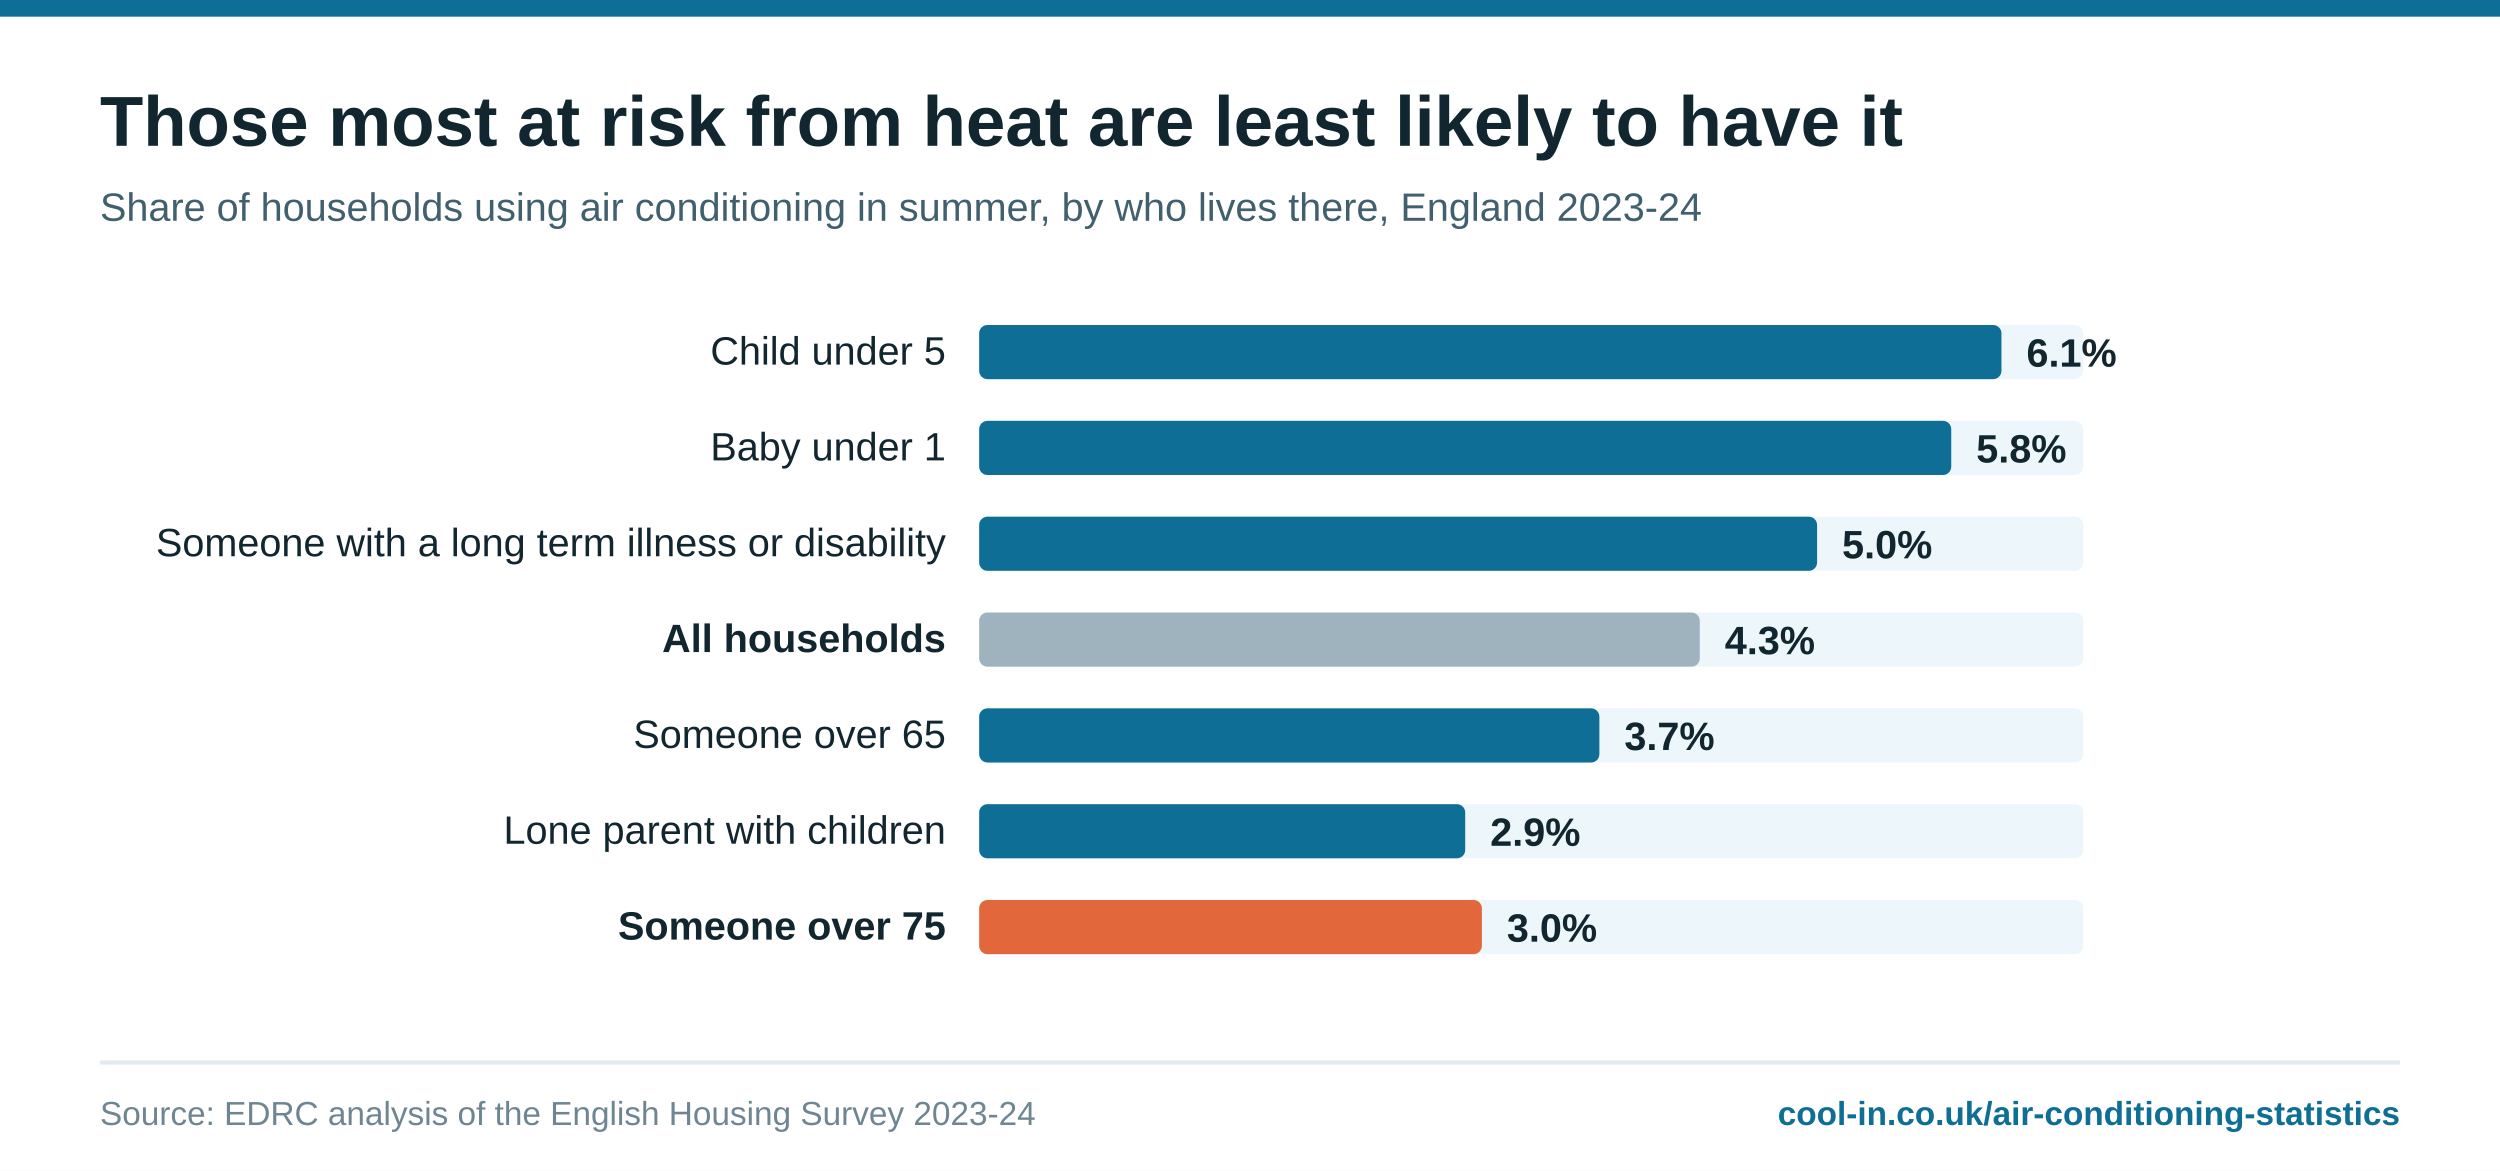
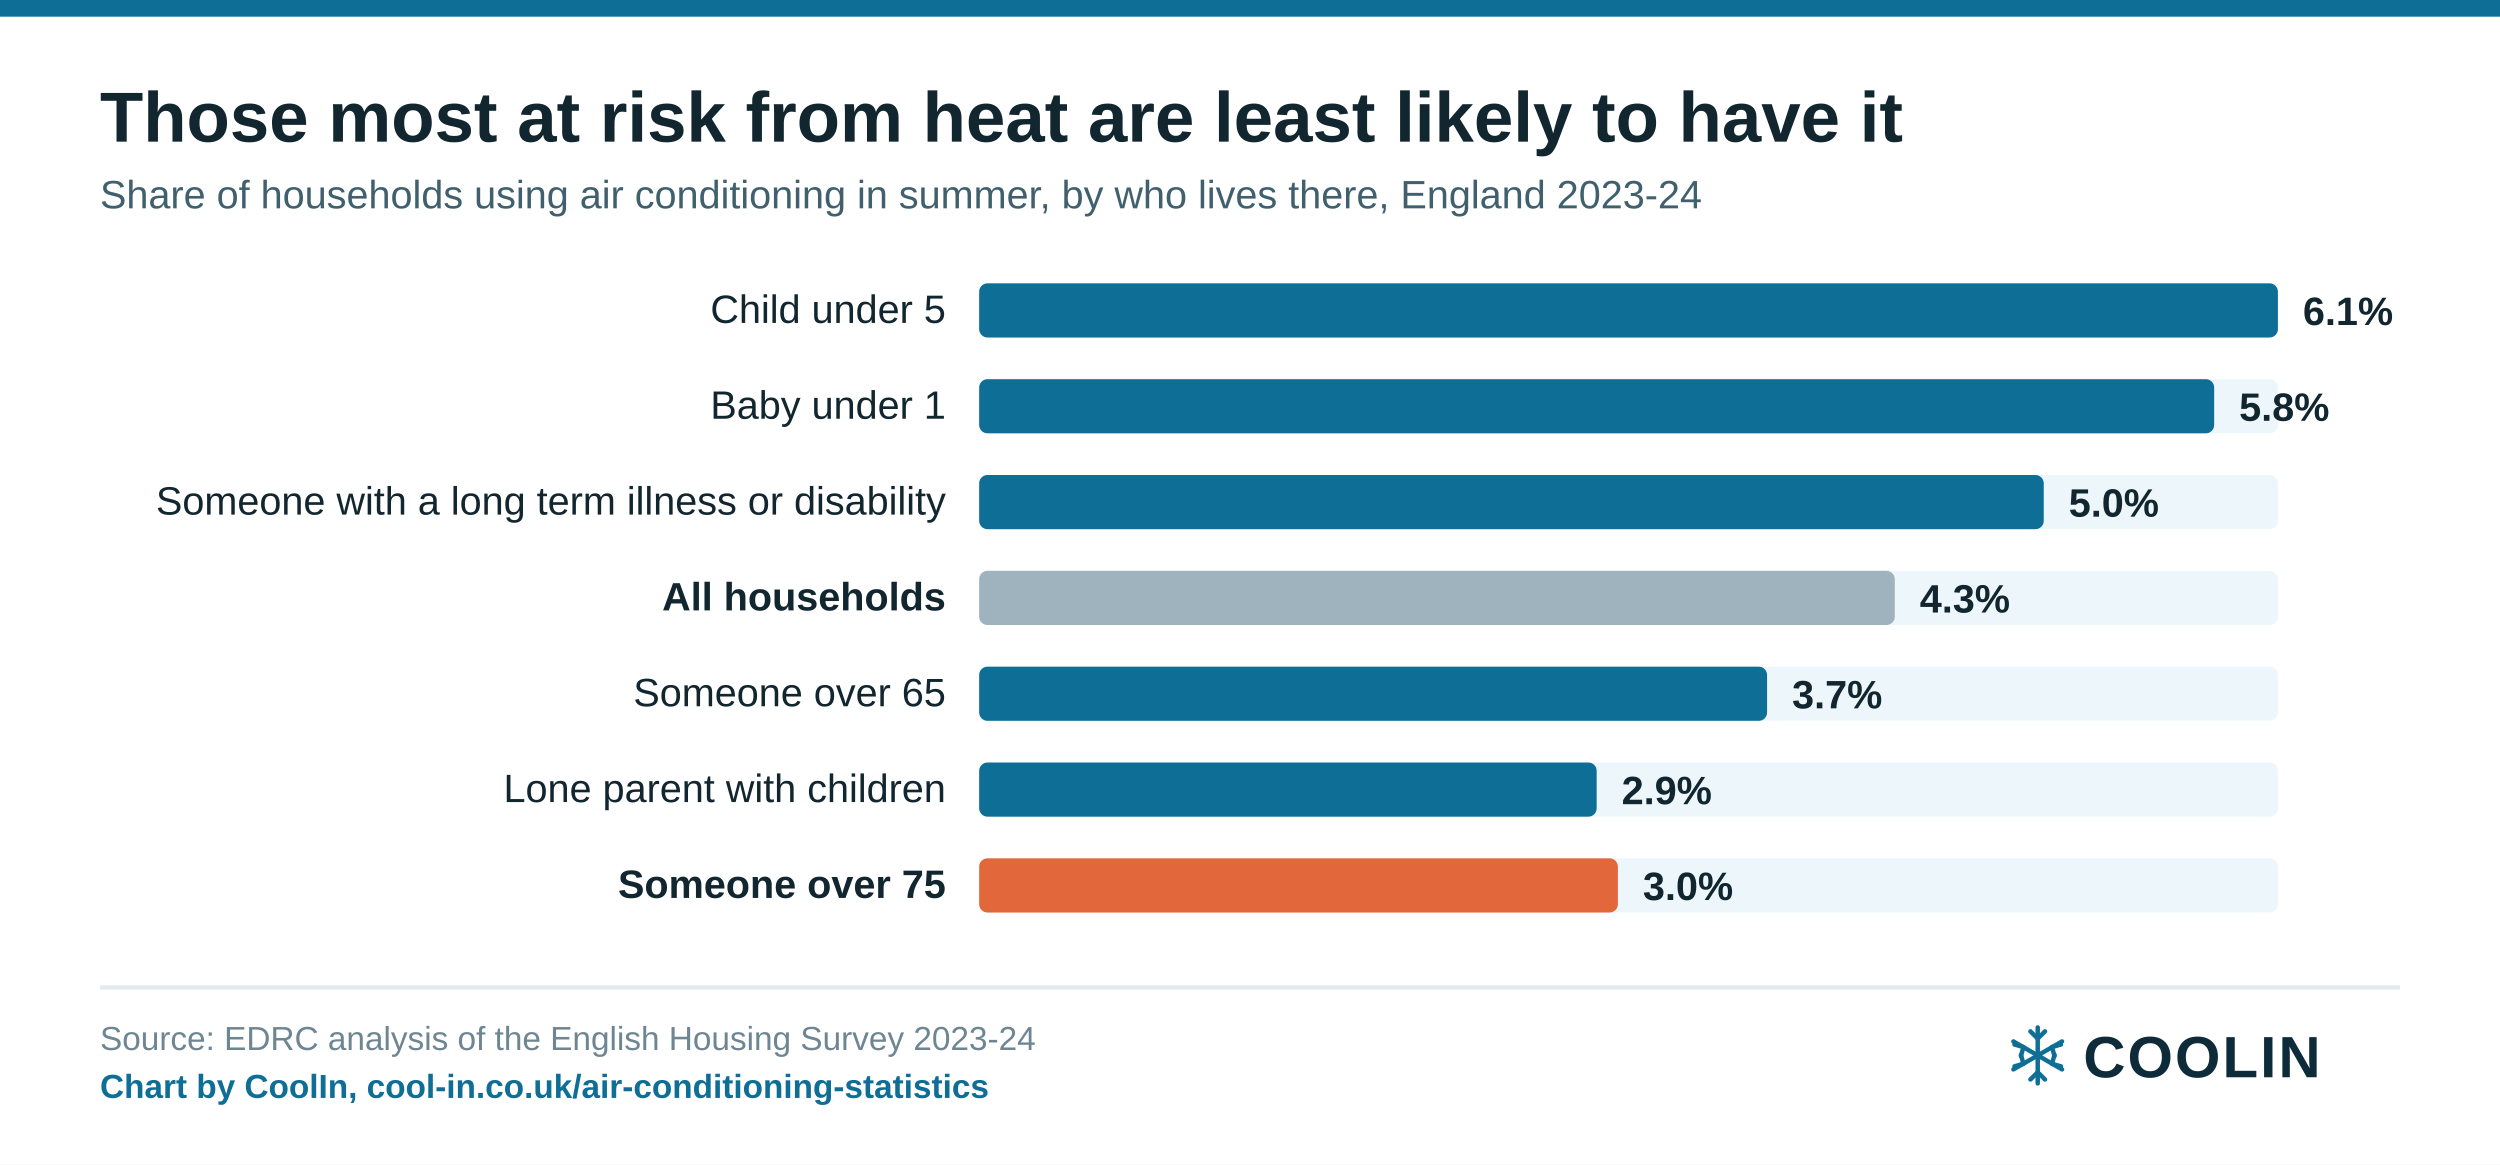
- <svg xmlns="http://www.w3.org/2000/svg" viewBox="0 0 1200 562" width="1200" height="562" font-family="Arial, Helvetica, sans-serif">
-   <rect width="1200" height="562" fill="#FFFFFF" />
+ <svg xmlns="http://www.w3.org/2000/svg" viewBox="0 0 1200 559" width="1200" height="559" font-family="Arial, Helvetica, sans-serif">
+   <rect width="1200" height="559" fill="#FFFFFF" />
  <rect width="1200" height="8" fill="#0E6E96" />
-   <text x="48" y="70" font-size="34" font-weight="700" fill="#12262F">Those most at risk from heat are least likely to have it</text>
-   <text x="48" y="106" font-size="19" fill="#41606E">Share of households using air conditioning in summer, by who lives there, England 2023-24</text>
-   <defs>
-     <pattern id="hatch" width="10" height="10" patternUnits="userSpaceOnUse" patternTransform="rotate(45)">
-       <rect width="10" height="10" fill="#FBE7DC" />
-       <line x1="0" y1="0" x2="0" y2="10" stroke="#E2673B" stroke-width="4" />
-     </pattern>
-   </defs>
-   <text x="454" y="175" font-size="19" font-weight="400" fill="#12262F" text-anchor="end">Child under 5</text>
-   <rect x="470" y="156" width="530" height="26" rx="4" fill="#D7EDF7" opacity=".45" />
-   <rect x="470" y="156" width="490.7" height="26" rx="4" fill="#0E6E96" />
-   <text x="972.7" y="176" font-size="19" font-weight="700" fill="#12262F">6.1%</text>
-   <text x="454" y="221" font-size="19" font-weight="400" fill="#12262F" text-anchor="end">Baby under 1</text>
-   <rect x="470" y="202" width="530" height="26" rx="4" fill="#D7EDF7" opacity=".45" />
-   <rect x="470" y="202" width="466.6" height="26" rx="4" fill="#0E6E96" />
-   <text x="948.6" y="222" font-size="19" font-weight="700" fill="#12262F">5.8%</text>
-   <text x="454" y="267" font-size="19" font-weight="400" fill="#12262F" text-anchor="end">Someone with a long term illness or disability</text>
-   <rect x="470" y="248" width="530" height="26" rx="4" fill="#D7EDF7" opacity=".45" />
-   <rect x="470" y="248" width="402.2" height="26" rx="4" fill="#0E6E96" />
-   <text x="884.2" y="268" font-size="19" font-weight="700" fill="#12262F">5.0%</text>
-   <text x="454" y="313" font-size="19" font-weight="700" fill="#12262F" text-anchor="end">All households</text>
-   <rect x="470" y="294" width="530" height="26" rx="4" fill="#D7EDF7" opacity=".45" />
-   <rect x="470" y="294" width="345.9" height="26" rx="4" fill="#9FB3BE" />
-   <text x="827.9" y="314" font-size="19" font-weight="700" fill="#12262F">4.3%</text>
-   <text x="454" y="359" font-size="19" font-weight="400" fill="#12262F" text-anchor="end">Someone over 65</text>
-   <rect x="470" y="340" width="530" height="26" rx="4" fill="#D7EDF7" opacity=".45" />
-   <rect x="470" y="340" width="297.7" height="26" rx="4" fill="#0E6E96" />
-   <text x="779.7" y="360" font-size="19" font-weight="700" fill="#12262F">3.7%</text>
-   <text x="454" y="405" font-size="19" font-weight="400" fill="#12262F" text-anchor="end">Lone parent with children</text>
-   <rect x="470" y="386" width="530" height="26" rx="4" fill="#D7EDF7" opacity=".45" />
-   <rect x="470" y="386" width="233.3" height="26" rx="4" fill="#0E6E96" />
-   <text x="715.3" y="406" font-size="19" font-weight="700" fill="#12262F">2.9%</text>
-   <text x="454" y="451" font-size="19" font-weight="700" fill="#12262F" text-anchor="end">Someone over 75</text>
-   <rect x="470" y="432" width="530" height="26" rx="4" fill="#D7EDF7" opacity=".45" />
-   <rect x="470" y="432" width="241.3" height="26" rx="4" fill="#E2673B" />
-   <text x="723.3" y="452" font-size="19" font-weight="700" fill="#12262F">3.0%</text>
-   <line x1="48" y1="510" x2="1152" y2="510" stroke="#E1EAEF" stroke-width="2" />
-   <text x="48" y="540" font-size="16" fill="#6E8592">Source: EDRC analysis of the English Housing Survey 2023-24</text>
-   <text x="1152" y="540" font-size="16" font-weight="700" fill="#0E6E96" text-anchor="end">cool-in.co.uk/air-conditioning-statistics</text>
+   <text x="48" y="68" font-size="34" font-weight="700" fill="#12262F">Those most at risk from heat are least likely to have it</text>
+   <text x="48" y="100" font-size="19" fill="#41606E">Share of households using air conditioning in summer, by who lives there, England 2023-24</text>
+   <g transform="translate(0,130)">
+     <defs>
+       <pattern id="hatch" width="10" height="10" patternUnits="userSpaceOnUse" patternTransform="rotate(45)">
+         <rect width="10" height="10" fill="#FBE7DC" />
+         <line x1="0" y1="0" x2="0" y2="10" stroke="#E2673B" stroke-width="4" />
+       </pattern>
+     </defs>
+     <text x="454" y="25" font-size="19" font-weight="400" fill="#12262F" text-anchor="end">Child under 5</text>
+     <rect x="470" y="6" width="623.4" height="26" rx="4" fill="#D7EDF7" opacity=".45" />
+     <rect x="470" y="6" width="623.4" height="26" rx="4" fill="#0E6E96" />
+     <text x="1105.4" y="26" font-size="19" font-weight="700" fill="#12262F">6.1%</text>
+     <text x="454" y="71" font-size="19" font-weight="400" fill="#12262F" text-anchor="end">Baby under 1</text>
+     <rect x="470" y="52" width="623.4" height="26" rx="4" fill="#D7EDF7" opacity=".45" />
+     <rect x="470" y="52" width="592.8" height="26" rx="4" fill="#0E6E96" />
+     <text x="1074.8" y="72" font-size="19" font-weight="700" fill="#12262F">5.8%</text>
+     <text x="454" y="117" font-size="19" font-weight="400" fill="#12262F" text-anchor="end">Someone with a long term illness or disability</text>
+     <rect x="470" y="98" width="623.4" height="26" rx="4" fill="#D7EDF7" opacity=".45" />
+     <rect x="470" y="98" width="511.0" height="26" rx="4" fill="#0E6E96" />
+     <text x="993.0" y="118" font-size="19" font-weight="700" fill="#12262F">5.0%</text>
+     <text x="454" y="163" font-size="19" font-weight="700" fill="#12262F" text-anchor="end">All households</text>
+     <rect x="470" y="144" width="623.4" height="26" rx="4" fill="#D7EDF7" opacity=".45" />
+     <rect x="470" y="144" width="439.5" height="26" rx="4" fill="#9FB3BE" />
+     <text x="921.5" y="164" font-size="19" font-weight="700" fill="#12262F">4.3%</text>
+     <text x="454" y="209" font-size="19" font-weight="400" fill="#12262F" text-anchor="end">Someone over 65</text>
+     <rect x="470" y="190" width="623.4" height="26" rx="4" fill="#D7EDF7" opacity=".45" />
+     <rect x="470" y="190" width="378.2" height="26" rx="4" fill="#0E6E96" />
+     <text x="860.2" y="210" font-size="19" font-weight="700" fill="#12262F">3.7%</text>
+     <text x="454" y="255" font-size="19" font-weight="400" fill="#12262F" text-anchor="end">Lone parent with children</text>
+     <rect x="470" y="236" width="623.4" height="26" rx="4" fill="#D7EDF7" opacity=".45" />
+     <rect x="470" y="236" width="296.4" height="26" rx="4" fill="#0E6E96" />
+     <text x="778.4" y="256" font-size="19" font-weight="700" fill="#12262F">2.9%</text>
+     <text x="454" y="301" font-size="19" font-weight="700" fill="#12262F" text-anchor="end">Someone over 75</text>
+     <rect x="470" y="282" width="623.4" height="26" rx="4" fill="#D7EDF7" opacity=".45" />
+     <rect x="470" y="282" width="306.6" height="26" rx="4" fill="#E2673B" />
+     <text x="788.6" y="302" font-size="19" font-weight="700" fill="#12262F">3.0%</text>
+   </g>
+   <line x1="48" y1="474" x2="1152" y2="474" stroke="#E1EAEF" stroke-width="2" />
+   <text x="48" y="504" font-size="16" fill="#6E8592">Source: EDRC analysis of the English Housing Survey 2023-24</text>
+   <text x="48" y="527" font-size="16" font-weight="700" fill="#0E6E96">Chart by CoolIn, cool-in.co.uk/air-conditioning-statistics</text>
+   <g transform="translate(962,490.5) scale(1.342)" fill="none" stroke="#0E6E96" stroke-width="1.6" stroke-linecap="round">
+     <path d="M12 2v20" />
+     <path d="M3.3 7 20.7 17" />
+     <path d="M20.7 7 3.3 17" />
+     <path d="M12 6 9.4 3.4M12 6l2.6-2.6M12 18l-2.6 2.6M12 18l2.6 2.6" />
+     <path d="m17.1 9 3.2-.9M17.1 9l.9 3.2M6.9 15l-3.2.9M6.9 15 6 11.8" />
+     <path d="m17.1 15 3.2.9M17.1 15l.9-3.2M6.9 9l-3.2-.9M6.9 9 6 12.2" />
+   </g>
+   <text x="1000" y="517.1" font-size="28" font-weight="900" letter-spacing="1" fill="#0D2B38">COOLIN</text>
</svg>
